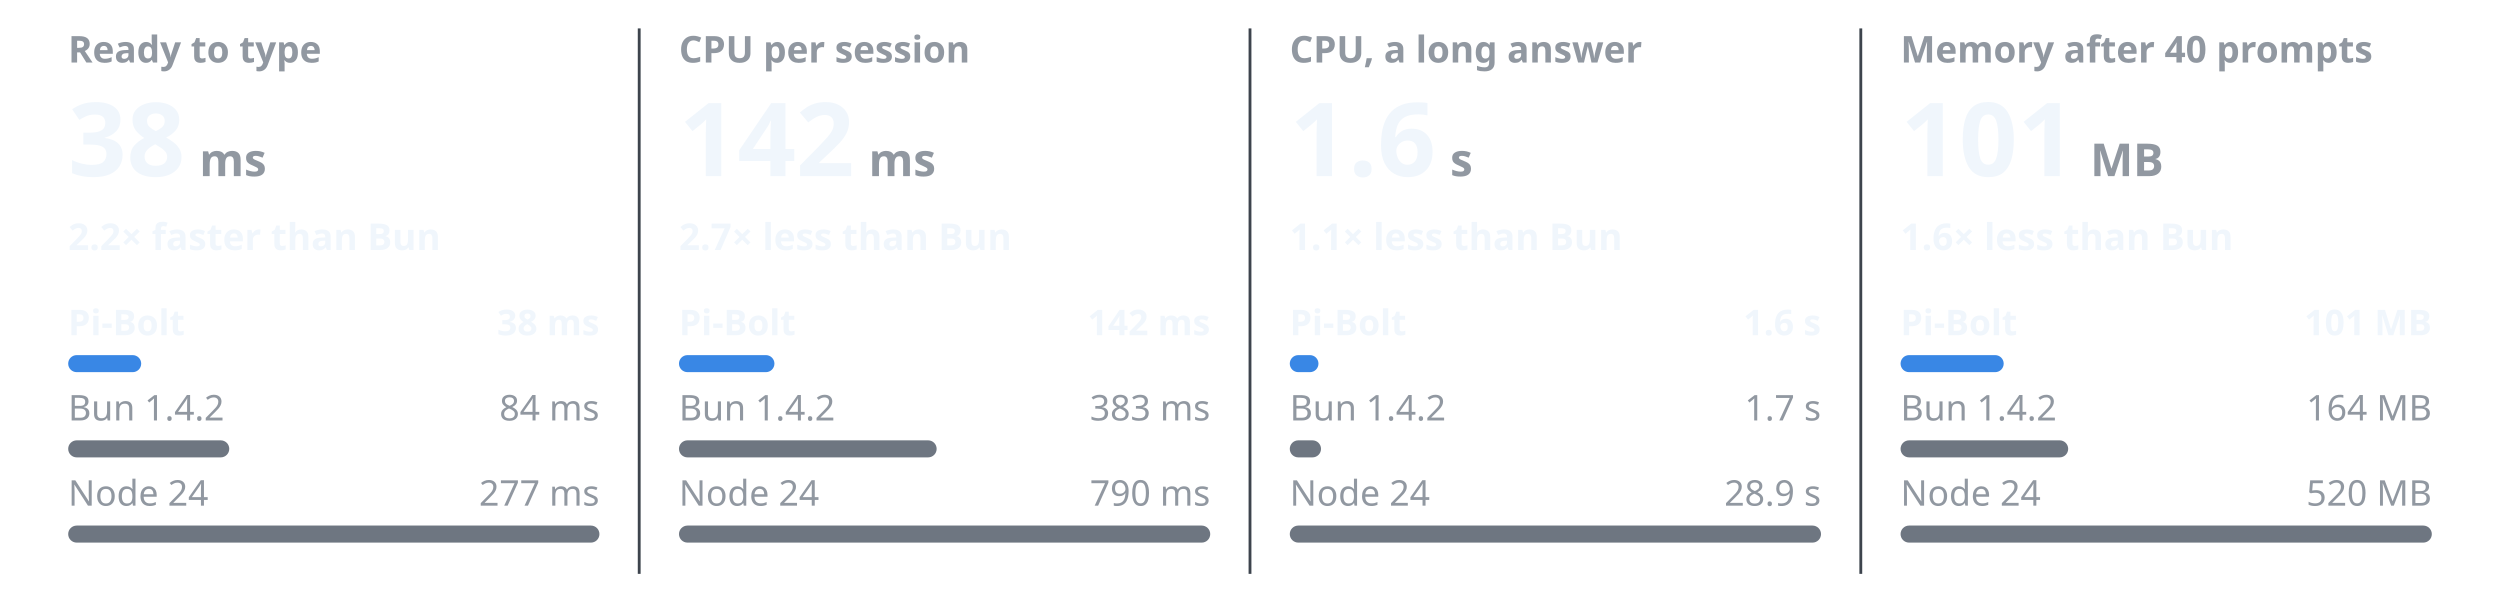
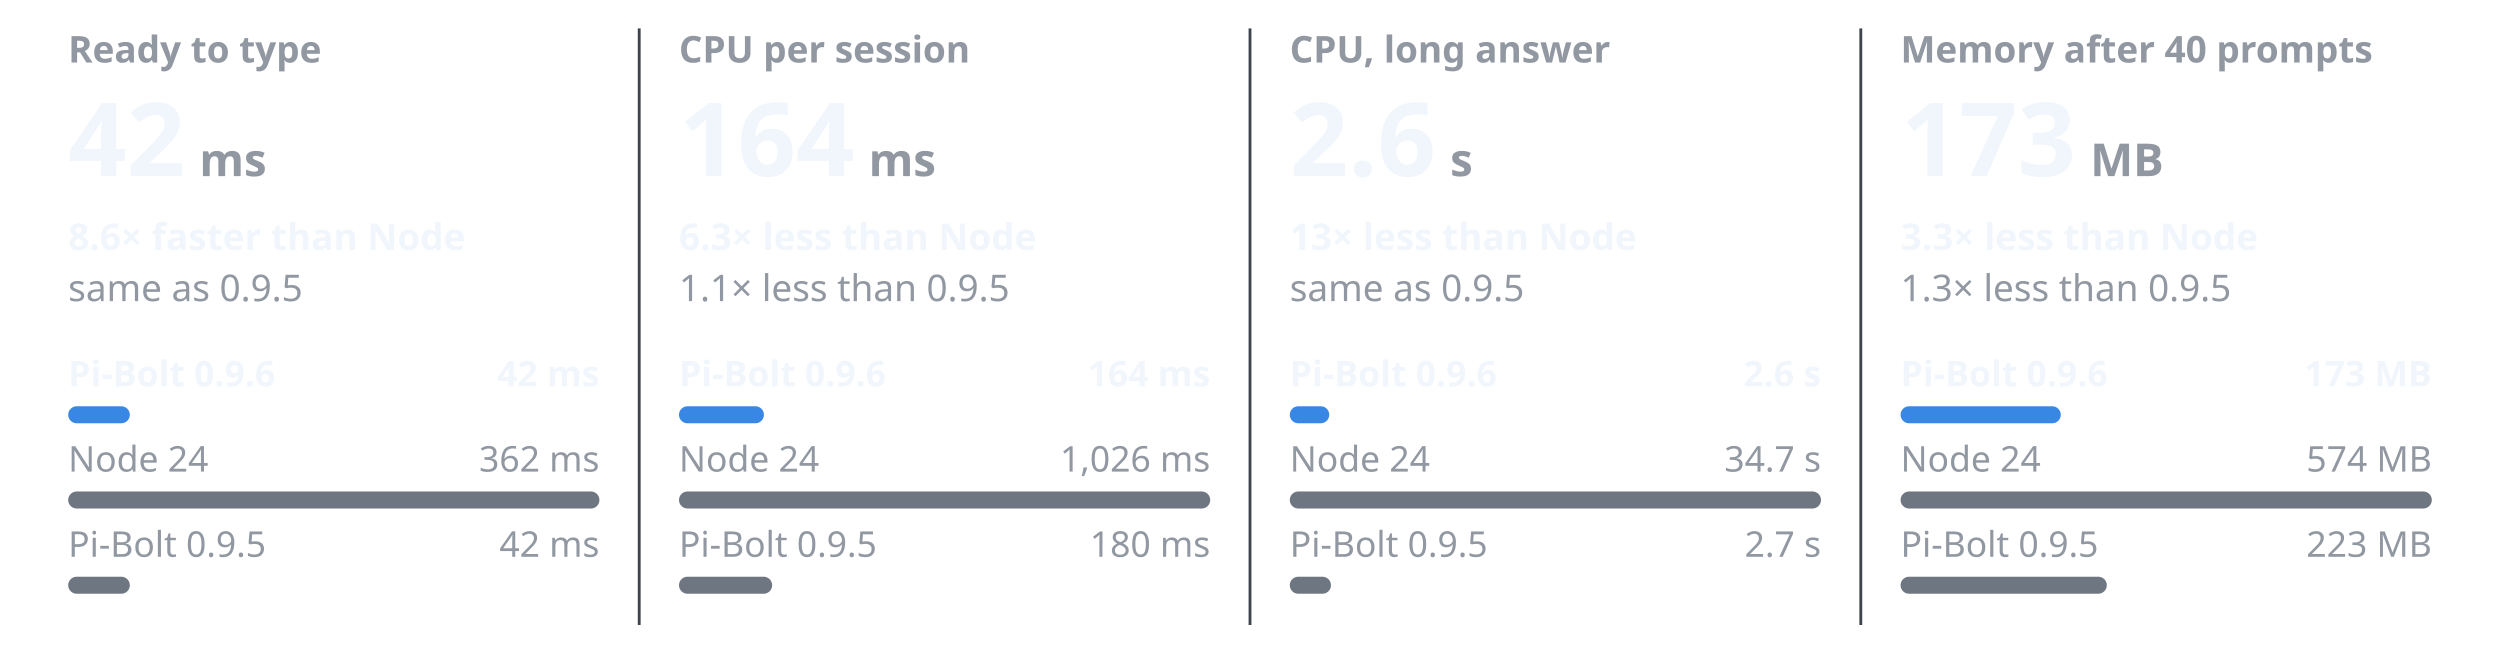
- <svg xmlns="http://www.w3.org/2000/svg" width="880" height="214" viewBox="0 0 880 214" role="img" aria-label="Pi-Bolt compared with Bun and Node">
+ <svg xmlns="http://www.w3.org/2000/svg" width="880" height="232" viewBox="0 0 880 232" role="img" aria-label="Pi-Bolt 0.9.6 compared with Pi on Node 24 and Pi-Bolt 0.9.5">
  <style>text{font-family:-apple-system, BlinkMacSystemFont, 'Segoe UI', 'Noto Sans', Helvetica, Arial, sans-serif}</style>
  <text x="24.0" y="22" font-size="13" font-weight="600" fill="#9198a1">Ready to type</text>
-   <text x="24.0" y="62" font-size="36" font-weight="700" fill="#f0f6fc">38<tspan font-size="16" font-weight="600" fill="#9198a1" dx="5">ms</tspan>
+   <text x="24.0" y="62" font-size="36" font-weight="700" fill="#f0f6fc">42<tspan font-size="16" font-weight="600" fill="#9198a1" dx="5">ms</tspan>
  </text>
-   <text x="24.0" y="88" font-size="13" font-weight="600" fill="#f0f6fc">2.2× faster than Bun</text>
-   <text x="24.0" y="118" font-size="12.5" font-weight="650" fill="#f0f6fc">Pi-Bolt</text>
-   <text x="211.0" y="118" font-size="12.5" font-weight="650" text-anchor="end" fill="#f0f6fc">38 ms</text>
-   <rect x="24.0" y="125" width="25.7" height="6" rx="3" fill="#3987e5" />
-   <text x="24.0" y="148" font-size="12.5" font-weight="400" fill="#9198a1">Bun 1.4.2</text>
-   <text x="211.0" y="148" font-size="12.5" font-weight="400" text-anchor="end" fill="#9198a1">84 ms</text>
-   <rect x="24.0" y="155" width="56.7" height="6" rx="3" fill="#6e7681" />
-   <text x="24.0" y="178" font-size="12.5" font-weight="400" fill="#9198a1">Node 24</text>
-   <text x="211.0" y="178" font-size="12.5" font-weight="400" text-anchor="end" fill="#9198a1">277 ms</text>
-   <rect x="24.0" y="185" width="187.0" height="6" rx="3" fill="#6e7681" />
-   <line x1="225.0" y1="10" x2="225.0" y2="202" stroke="#3d444d" />
+   <text x="24.0" y="88" font-size="13" font-weight="600" fill="#f0f6fc">8.6× faster than Node</text>
+   <text x="24.0" y="106" font-size="13" fill="#9198a1">same as 0.9.5</text>
+   <text x="24.0" y="136" font-size="12.5" font-weight="650" fill="#f0f6fc">Pi-Bolt 0.9.6</text>
+   <text x="211.0" y="136" font-size="12.5" font-weight="650" text-anchor="end" fill="#f0f6fc">42 ms</text>
+   <rect x="24.0" y="143" width="21.7" height="6" rx="3" fill="#3987e5" />
+   <text x="24.0" y="166" font-size="12.5" font-weight="400" fill="#9198a1">Node 24</text>
+   <text x="211.0" y="166" font-size="12.5" font-weight="400" text-anchor="end" fill="#9198a1">362 ms</text>
+   <rect x="24.0" y="173" width="187.0" height="6" rx="3" fill="#6e7681" />
+   <text x="24.0" y="196" font-size="12.5" font-weight="400" fill="#9198a1">Pi-Bolt 0.9.5</text>
+   <text x="211.0" y="196" font-size="12.5" font-weight="400" text-anchor="end" fill="#9198a1">42 ms</text>
+   <rect x="24.0" y="203" width="21.7" height="6" rx="3" fill="#6e7681" />
+   <line x1="225.0" y1="10" x2="225.0" y2="220" stroke="#3d444d" />
  <text x="239.0" y="22" font-size="13" font-weight="600" fill="#9198a1">CPU per session</text>
-   <text x="239.0" y="62" font-size="36" font-weight="700" fill="#f0f6fc">142<tspan font-size="16" font-weight="600" fill="#9198a1" dx="5">ms</tspan>
+   <text x="239.0" y="62" font-size="36" font-weight="700" fill="#f0f6fc">164<tspan font-size="16" font-weight="600" fill="#9198a1" dx="5">ms</tspan>
  </text>
-   <text x="239.0" y="88" font-size="13" font-weight="600" fill="#f0f6fc">2.7× less than Bun</text>
-   <text x="239.0" y="118" font-size="12.5" font-weight="650" fill="#f0f6fc">Pi-Bolt</text>
-   <text x="426.0" y="118" font-size="12.5" font-weight="650" text-anchor="end" fill="#f0f6fc">142 ms</text>
-   <rect x="239.0" y="125" width="33.6" height="6" rx="3" fill="#3987e5" />
-   <text x="239.0" y="148" font-size="12.5" font-weight="400" fill="#9198a1">Bun 1.4.2</text>
-   <text x="426.0" y="148" font-size="12.5" font-weight="400" text-anchor="end" fill="#9198a1">383 ms</text>
-   <rect x="239.0" y="155" width="90.7" height="6" rx="3" fill="#6e7681" />
-   <text x="239.0" y="178" font-size="12.5" font-weight="400" fill="#9198a1">Node 24</text>
-   <text x="426.0" y="178" font-size="12.5" font-weight="400" text-anchor="end" fill="#9198a1">790 ms</text>
-   <rect x="239.0" y="185" width="187.0" height="6" rx="3" fill="#6e7681" />
-   <line x1="440.0" y1="10" x2="440.0" y2="202" stroke="#3d444d" />
-   <text x="454.0" y="22" font-size="13" font-weight="600" fill="#9198a1">CPU, a long answer</text>
-   <text x="454.0" y="62" font-size="36" font-weight="700" fill="#f0f6fc">1.6<tspan font-size="16" font-weight="600" fill="#9198a1" dx="5">s</tspan>
+   <text x="239.0" y="88" font-size="13" font-weight="600" fill="#f0f6fc">6.3× less than Node</text>
+   <text x="239.0" y="106" font-size="13" fill="#9198a1">1.1× less than 0.9.5</text>
+   <text x="239.0" y="136" font-size="12.5" font-weight="650" fill="#f0f6fc">Pi-Bolt 0.9.6</text>
+   <text x="426.0" y="136" font-size="12.5" font-weight="650" text-anchor="end" fill="#f0f6fc">164 ms</text>
+   <rect x="239.0" y="143" width="29.9" height="6" rx="3" fill="#3987e5" />
+   <text x="239.0" y="166" font-size="12.5" font-weight="400" fill="#9198a1">Node 24</text>
+   <text x="426.0" y="166" font-size="12.5" font-weight="400" text-anchor="end" fill="#9198a1">1,026 ms</text>
+   <rect x="239.0" y="173" width="187.0" height="6" rx="3" fill="#6e7681" />
+   <text x="239.0" y="196" font-size="12.5" font-weight="400" fill="#9198a1">Pi-Bolt 0.9.5</text>
+   <text x="426.0" y="196" font-size="12.5" font-weight="400" text-anchor="end" fill="#9198a1">180 ms</text>
+   <rect x="239.0" y="203" width="32.8" height="6" rx="3" fill="#6e7681" />
+   <line x1="440.0" y1="10" x2="440.0" y2="220" stroke="#3d444d" />
+   <text x="454.0" y="22" font-size="13" font-weight="600" fill="#9198a1">CPU, long answer</text>
+   <text x="454.0" y="62" font-size="36" font-weight="700" fill="#f0f6fc">2.6<tspan font-size="16" font-weight="600" fill="#9198a1" dx="5">s</tspan>
  </text>
-   <text x="454.0" y="88" font-size="13" font-weight="600" fill="#f0f6fc">1.1× less than Bun</text>
-   <text x="454.0" y="118" font-size="12.5" font-weight="650" fill="#f0f6fc">Pi-Bolt</text>
-   <text x="641.0" y="118" font-size="12.5" font-weight="650" text-anchor="end" fill="#f0f6fc">1.6 s</text>
-   <rect x="454.0" y="125" width="10.1" height="6" rx="3" fill="#3987e5" />
-   <text x="454.0" y="148" font-size="12.5" font-weight="400" fill="#9198a1">Bun 1.4.2</text>
-   <text x="641.0" y="148" font-size="12.5" font-weight="400" text-anchor="end" fill="#9198a1">1.7 s</text>
-   <rect x="454.0" y="155" width="11.0" height="6" rx="3" fill="#6e7681" />
-   <text x="454.0" y="178" font-size="12.5" font-weight="400" fill="#9198a1">Node 24</text>
-   <text x="641.0" y="178" font-size="12.5" font-weight="400" text-anchor="end" fill="#9198a1">28.9 s</text>
-   <rect x="454.0" y="185" width="187.0" height="6" rx="3" fill="#6e7681" />
-   <line x1="655.0" y1="10" x2="655.0" y2="202" stroke="#3d444d" />
+   <text x="454.0" y="88" font-size="13" font-weight="600" fill="#f0f6fc">13× less than Node</text>
+   <text x="454.0" y="106" font-size="13" fill="#9198a1">same as 0.9.5</text>
+   <text x="454.0" y="136" font-size="12.5" font-weight="650" fill="#f0f6fc">Pi-Bolt 0.9.6</text>
+   <text x="641.0" y="136" font-size="12.5" font-weight="650" text-anchor="end" fill="#f0f6fc">2.6 s</text>
+   <rect x="454.0" y="143" width="13.9" height="6" rx="3" fill="#3987e5" />
+   <text x="454.0" y="166" font-size="12.5" font-weight="400" fill="#9198a1">Node 24</text>
+   <text x="641.0" y="166" font-size="12.5" font-weight="400" text-anchor="end" fill="#9198a1">34.7 s</text>
+   <rect x="454.0" y="173" width="187.0" height="6" rx="3" fill="#6e7681" />
+   <text x="454.0" y="196" font-size="12.5" font-weight="400" fill="#9198a1">Pi-Bolt 0.9.5</text>
+   <text x="641.0" y="196" font-size="12.5" font-weight="400" text-anchor="end" fill="#9198a1">2.7 s</text>
+   <rect x="454.0" y="203" width="14.5" height="6" rx="3" fill="#6e7681" />
+   <line x1="655.0" y1="10" x2="655.0" y2="220" stroke="#3d444d" />
  <text x="669.0" y="22" font-size="13" font-weight="600" fill="#9198a1">Memory after 40 prompts</text>
-   <text x="669.0" y="62" font-size="36" font-weight="700" fill="#f0f6fc">101<tspan font-size="16" font-weight="600" fill="#9198a1" dx="5">MB</tspan>
+   <text x="669.0" y="62" font-size="36" font-weight="700" fill="#f0f6fc">173<tspan font-size="16" font-weight="600" fill="#9198a1" dx="5">MB</tspan>
  </text>
-   <text x="669.0" y="88" font-size="13" font-weight="600" fill="#f0f6fc">1.6× less than Bun</text>
-   <text x="669.0" y="118" font-size="12.5" font-weight="650" fill="#f0f6fc">Pi-Bolt</text>
-   <text x="856.0" y="118" font-size="12.5" font-weight="650" text-anchor="end" fill="#f0f6fc">101 MB</text>
-   <rect x="669.0" y="125" width="36.3" height="6" rx="3" fill="#3987e5" />
-   <text x="669.0" y="148" font-size="12.5" font-weight="400" fill="#9198a1">Bun 1.4.2</text>
-   <text x="856.0" y="148" font-size="12.5" font-weight="400" text-anchor="end" fill="#9198a1">164 MB</text>
-   <rect x="669.0" y="155" width="59.0" height="6" rx="3" fill="#6e7681" />
-   <text x="669.0" y="178" font-size="12.5" font-weight="400" fill="#9198a1">Node 24</text>
-   <text x="856.0" y="178" font-size="12.5" font-weight="400" text-anchor="end" fill="#9198a1">520 MB</text>
-   <rect x="669.0" y="185" width="187.0" height="6" rx="3" fill="#6e7681" />
+   <text x="669.0" y="88" font-size="13" font-weight="600" fill="#f0f6fc">3.3× less than Node</text>
+   <text x="669.0" y="106" font-size="13" fill="#9198a1">1.3× less than 0.9.5</text>
+   <text x="669.0" y="136" font-size="12.5" font-weight="650" fill="#f0f6fc">Pi-Bolt 0.9.6</text>
+   <text x="856.0" y="136" font-size="12.5" font-weight="650" text-anchor="end" fill="#f0f6fc">173 MB</text>
+   <rect x="669.0" y="143" width="56.4" height="6" rx="3" fill="#3987e5" />
+   <text x="669.0" y="166" font-size="12.5" font-weight="400" fill="#9198a1">Node 24</text>
+   <text x="856.0" y="166" font-size="12.5" font-weight="400" text-anchor="end" fill="#9198a1">574 MB</text>
+   <rect x="669.0" y="173" width="187.0" height="6" rx="3" fill="#6e7681" />
+   <text x="669.0" y="196" font-size="12.5" font-weight="400" fill="#9198a1">Pi-Bolt 0.9.5</text>
+   <text x="856.0" y="196" font-size="12.5" font-weight="400" text-anchor="end" fill="#9198a1">223 MB</text>
+   <rect x="669.0" y="203" width="72.6" height="6" rx="3" fill="#6e7681" />
</svg>
